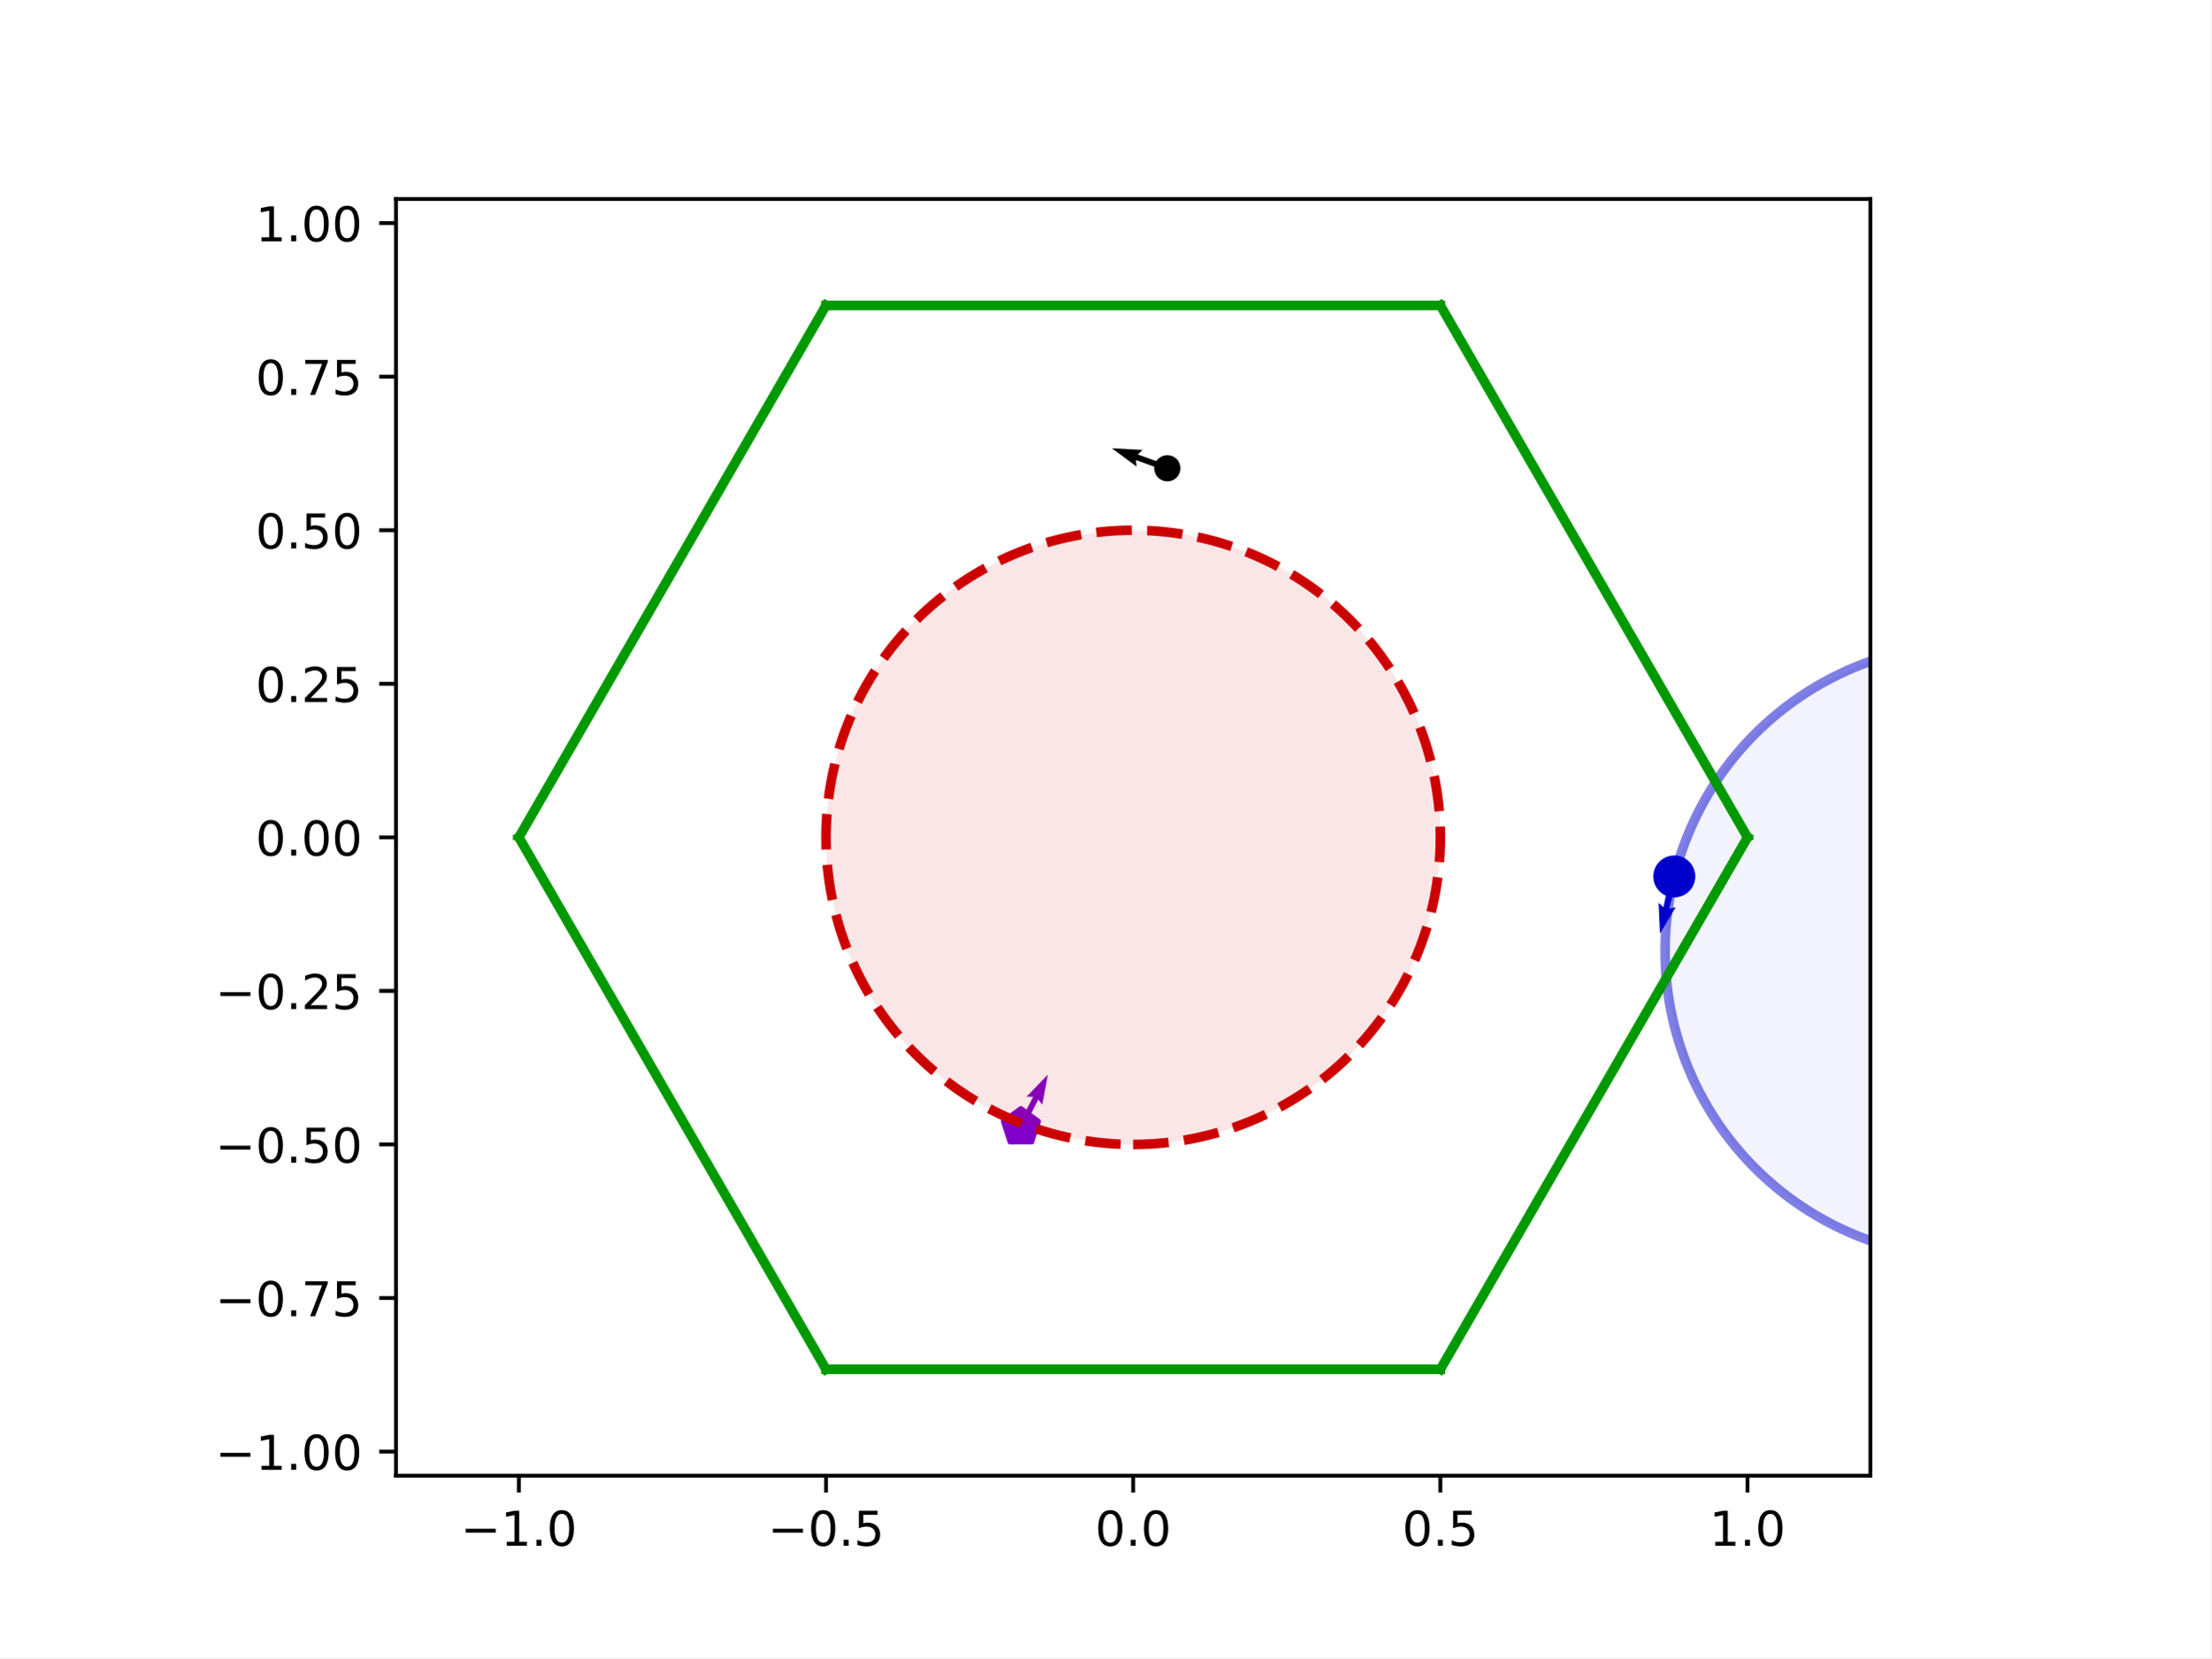
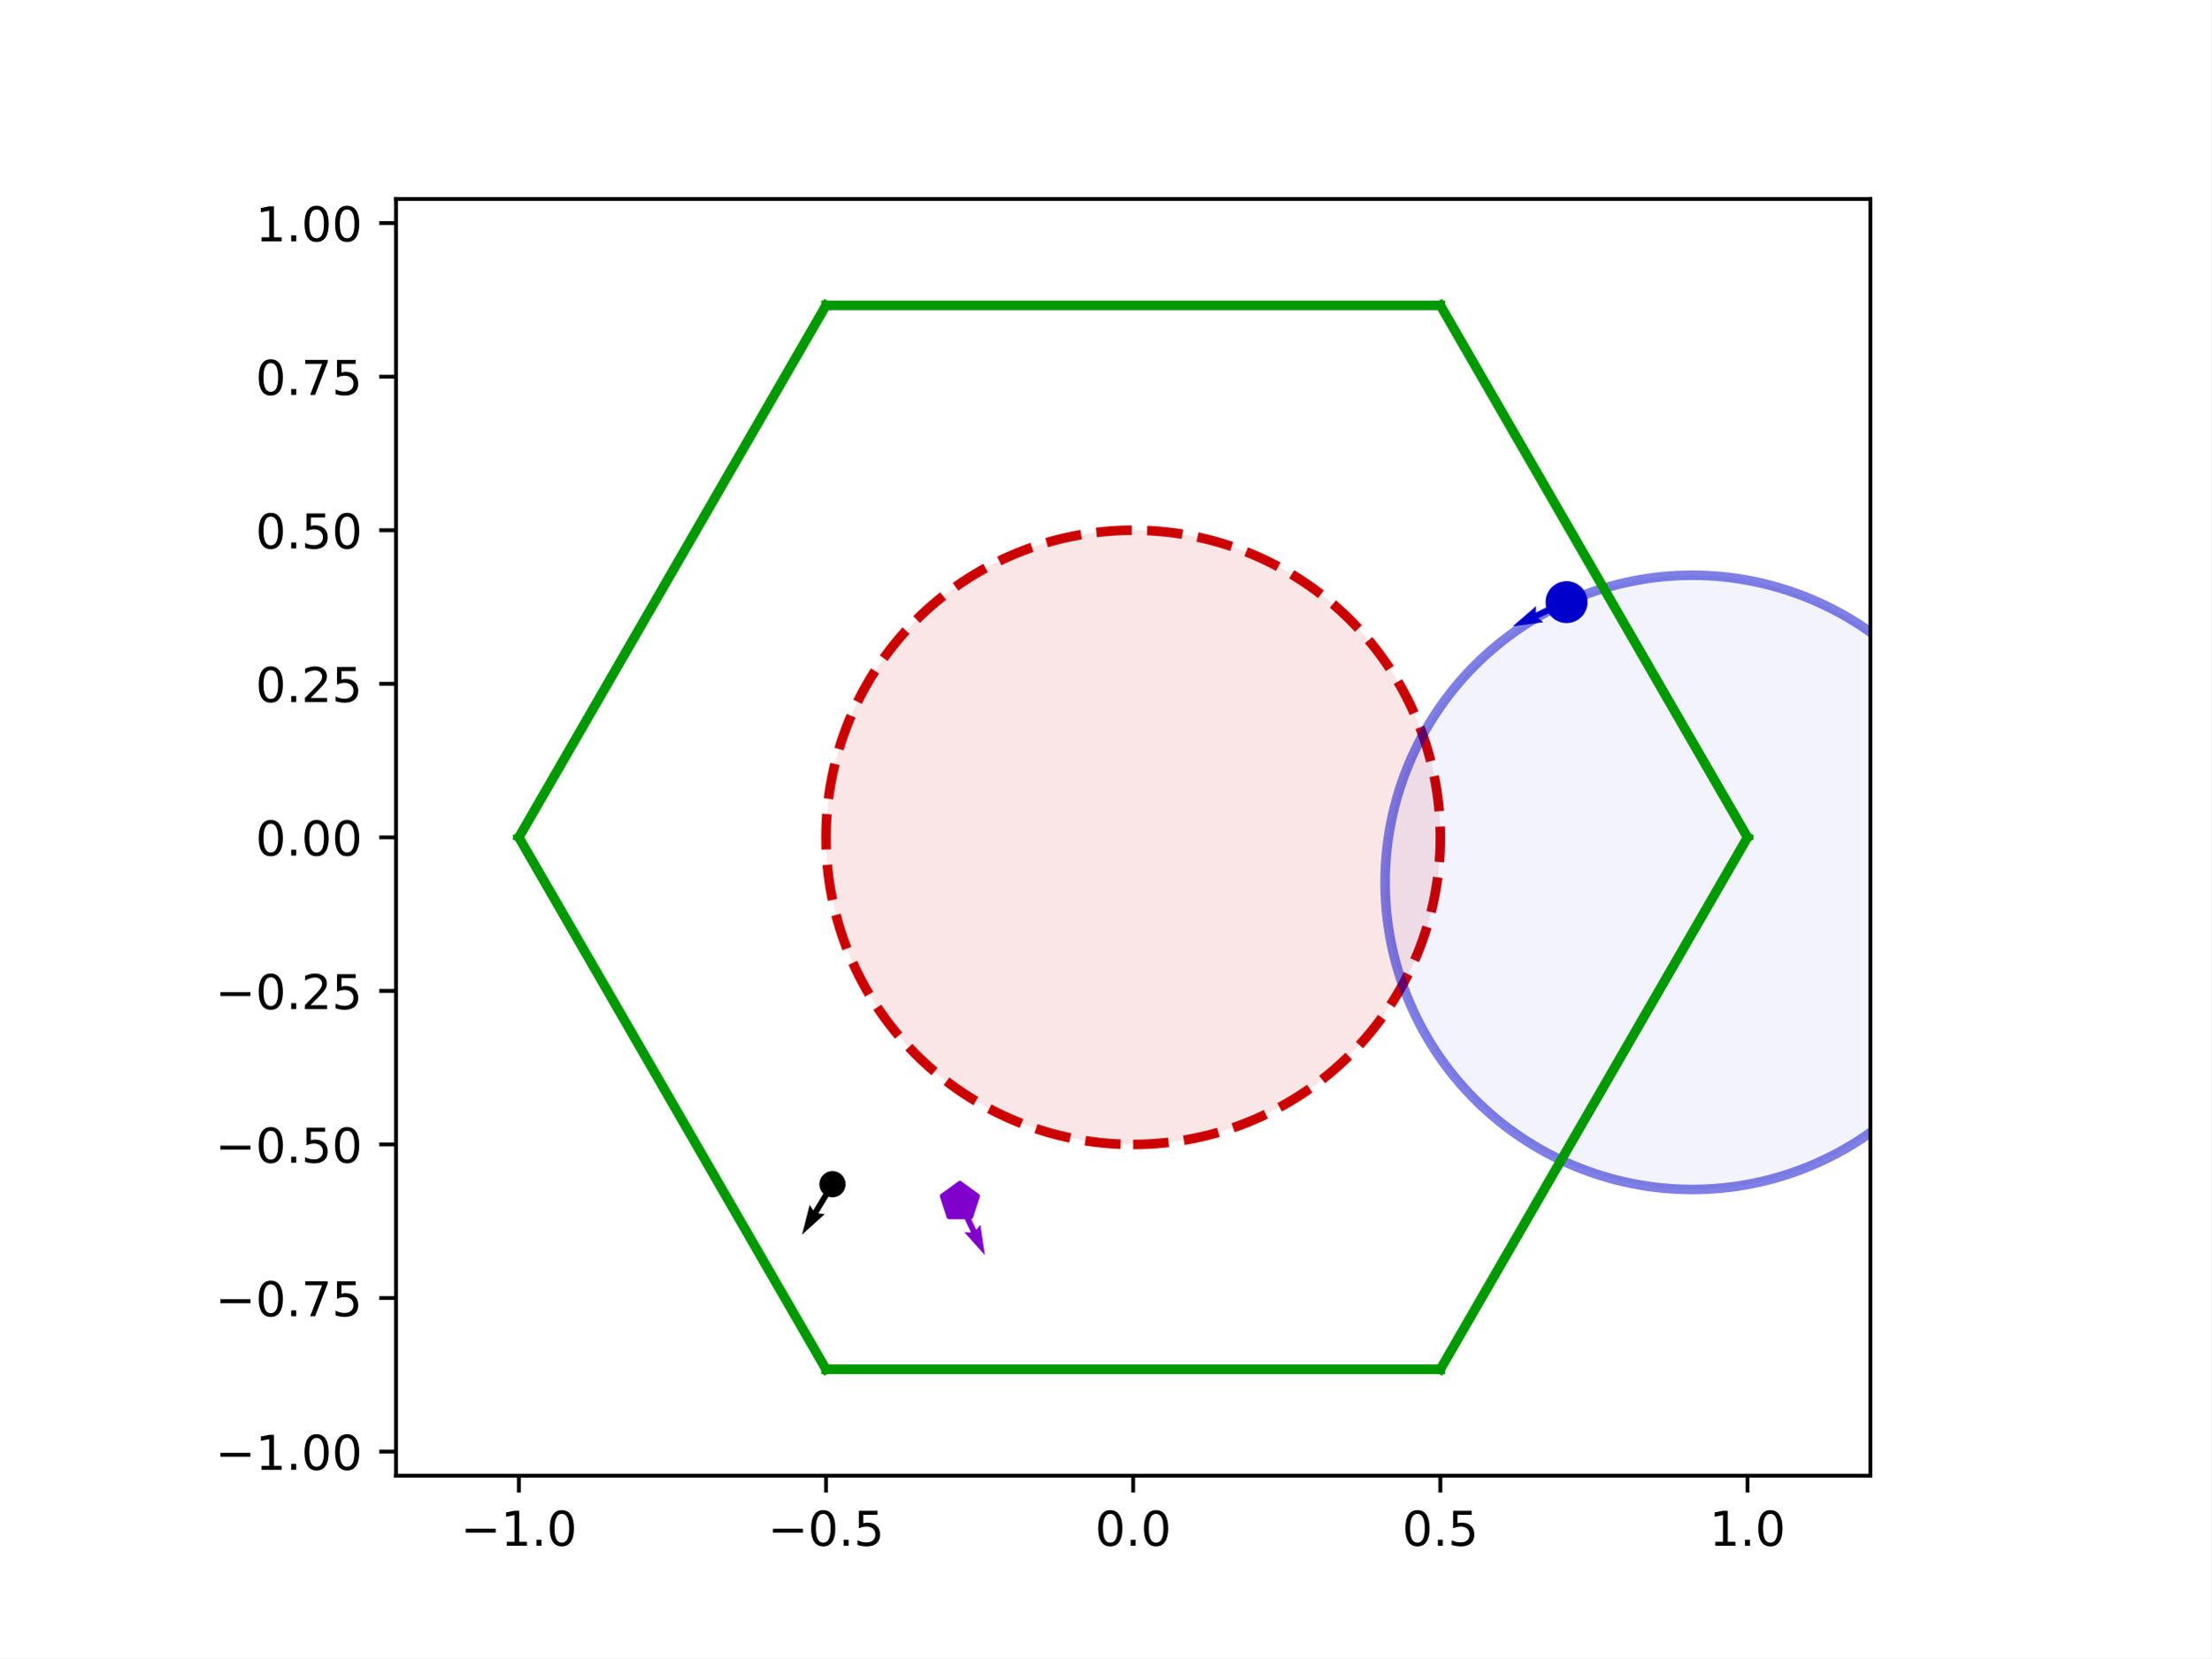
<svg xmlns="http://www.w3.org/2000/svg" xmlns:xlink="http://www.w3.org/1999/xlink" height="345.6pt" version="1.1" viewBox="0 0 460.8 345.6" width="460.8pt">
  <defs>
    <style type="text/css">
*{stroke-linecap:butt;stroke-linejoin:round;}
  </style>
  </defs>
  <g id="figure_1">
    <g id="patch_1">
      <path d="M 0 345.6  L 460.8 345.6  L 460.8 0  L 0 0  z " style="fill:#ffffff;" />
    </g>
    <g id="axes_1">
      <g id="patch_2">
        <path d="M 82.52 307.584  L 389.8 307.584  L 389.8 41.472  L 82.52 41.472  z " style="fill:#ffffff;" />
      </g>
      <g id="PathCollection_1">
        <defs>
-           <path d="M 0 2.236  C 0.593 2.236 1.162 2 1.581 1.581  C 2 1.162 2.236 0.593 2.236 0  C 2.236 -0.593 2 -1.162 1.581 -1.581  C 1.162 -2 0.593 -2.236 0 -2.236  C -0.593 -2.236 -1.162 -2 -1.581 -1.581  C -2 -1.162 -2.236 -0.593 -2.236 0  C -2.236 0.593 -2 1.162 -1.581 1.581  C -1.162 2 -0.593 2.236 0 2.236  z " id="ma4a90582ae" style="stroke:#000000;" />
+           <path d="M 0 2.236  C 0.593 2.236 1.162 2 1.581 1.581  C 2 1.162 2.236 0.593 2.236 0  C 2.236 -0.593 2 -1.162 1.581 -1.581  C 1.162 -2 0.593 -2.236 0 -2.236  C -0.593 -2.236 -1.162 -2 -1.581 -1.581  C -2 -1.162 -2.236 -0.593 -2.236 0  C -2.236 0.593 -2 1.162 -1.581 1.581  C -1.162 2 -0.593 2.236 0 2.236  z " id="m4254201706" style="stroke:#000000;" />
        </defs>
-         <g clip-path="url(#pf41d4e4a24)">
-           <use style="stroke:#000000;" x="243.275" xlink:href="#ma4a90582ae" y="97.597" />
+         <g clip-path="url(#p450f77812b)">
+           <use style="stroke:#000000;" x="173.487" xlink:href="#m4254201706" y="246.83" />
        </g>
      </g>
      <g id="Quiver_1">
-         <path clip-path="url(#pf41d4e4a24)" d="M 243.067 98.175  L 236.708 95.881  L 236.869 97.246  L 231.713 93.426  L 238.12 93.777  L 237.125 94.725  L 243.484 97.019  L 243.067 98.175  " />
+         <path clip-path="url(#p450f77812b)" d="M 174.013 247.147  L 170.52 252.935  L 171.89 253.044  L 167.137 257.353  L 168.733 251.139  L 169.468 252.3  L 172.961 246.512  L 174.013 247.147  " />
      </g>
      <g id="PathCollection_2">
        <defs>
-           <path d="M 0 -3.873  L -3.683 -1.197  L -2.276 3.133  L 2.276 3.133  L 3.683 -1.197  z " id="m5e3973f3b0" style="stroke:#8000cc;" />
+           <path d="M 0 -3.873  L -3.683 -1.197  L -2.276 3.133  L 2.276 3.133  L 3.683 -1.197  z " id="m040cce152d" style="stroke:#8000cc;" />
        </defs>
-         <g clip-path="url(#pf41d4e4a24)">
-           <use style="fill:#8000cc;stroke:#8000cc;" x="212.757" xlink:href="#m5e3973f3b0" y="234.904" />
+         <g clip-path="url(#p450f77812b)">
+           <use style="fill:#8000cc;stroke:#8000cc;" x="200.038" xlink:href="#m040cce152d" y="250.492" />
        </g>
      </g>
      <g id="Quiver_2">
-         <path clip-path="url(#pf41d4e4a24)" d="M 212.211 234.623  L 215.303 228.611  L 213.929 228.596  L 218.38 223.974  L 217.208 230.282  L 216.396 229.174  L 213.304 235.185  L 212.211 234.623  " style="fill:#8000cc;" />
+         <path clip-path="url(#p450f77812b)" d="M 200.594 250.231  L 203.463 256.352  L 204.315 255.274  L 205.253 261.622  L 200.976 256.839  L 202.35 256.874  L 199.481 250.753  L 200.594 250.231  " style="fill:#8000cc;" />
      </g>
      <g id="PathCollection_3">
        <defs>
-           <path d="M 0 3.873  C 1.027 3.873 2.012 3.465 2.739 2.739  C 3.465 2.012 3.873 1.027 3.873 0  C 3.873 -1.027 3.465 -2.012 2.739 -2.739  C 2.012 -3.465 1.027 -3.873 0 -3.873  C -1.027 -3.873 -2.012 -3.465 -2.739 -2.739  C -3.465 -2.012 -3.873 -1.027 -3.873 0  C -3.873 1.027 -3.465 2.012 -2.739 2.739  C -2.012 3.465 -1.027 3.873 0 3.873  z " id="mc6a41a7293" style="stroke:#0000cc;" />
+           <path d="M 0 3.873  C 1.027 3.873 2.012 3.465 2.739 2.739  C 3.465 2.012 3.873 1.027 3.873 0  C 3.873 -1.027 3.465 -2.012 2.739 -2.739  C 2.012 -3.465 1.027 -3.873 0 -3.873  C -1.027 -3.873 -2.012 -3.465 -2.739 -2.739  C -3.465 -2.012 -3.873 -1.027 -3.873 0  C -3.873 1.027 -3.465 2.012 -2.739 2.739  C -2.012 3.465 -1.027 3.873 0 3.873  z " id="ma467c4b7aa" style="stroke:#0000cc;" />
        </defs>
-         <g clip-path="url(#pf41d4e4a24)">
-           <use style="fill:#0000cc;stroke:#0000cc;" x="348.932" xlink:href="#mc6a41a7293" y="182.678" />
+         <g clip-path="url(#p450f77812b)">
+           <use style="fill:#0000cc;stroke:#0000cc;" x="326.48" xlink:href="#ma467c4b7aa" y="125.502" />
        </g>
      </g>
      <g id="Quiver_3">
-         <path clip-path="url(#pf41d4e4a24)" d="M 349.528 182.828  L 347.887 189.385  L 349.228 189.088  L 345.947 194.602  L 345.651 188.192  L 346.694 189.087  L 348.336 182.529  L 349.528 182.828  " style="fill:#0000cc;" />
+         <path clip-path="url(#p450f77812b)" d="M 326.731 126.063  L 320.563 128.829  L 321.627 129.699  L 315.265 130.532  L 320.118 126.335  L 320.06 127.708  L 326.228 124.941  L 326.731 126.063  " style="fill:#0000cc;" />
      </g>
      <g id="patch_3">
-         <path clip-path="url(#pf41d4e4a24)" d="M 236.16 238.545  C 253.137 238.545 269.422 231.799 281.427 219.795  C 293.431 207.79 300.177 191.505 300.177 174.528  C 300.177 157.551 293.431 141.266 281.427 129.261  C 269.422 117.257 253.137 110.511 236.16 110.511  C 219.183 110.511 202.898 117.257 190.893 129.261  C 178.889 141.266 172.143 157.551 172.143 174.528  C 172.143 191.505 178.889 207.79 190.893 219.795  C 202.898 231.799 219.183 238.545 236.16 238.545  z " style="fill:#cc0000;fill-opacity:0.1;stroke:#cc0000;stroke-dasharray:7.4,3.2;stroke-dashoffset:0;stroke-linejoin:miter;stroke-width:2;" />
+         <path clip-path="url(#p450f77812b)" d="M 236.16 238.545  C 253.137 238.545 269.422 231.799 281.427 219.795  C 293.431 207.79 300.177 191.505 300.177 174.528  C 300.177 157.551 293.431 141.266 281.427 129.261  C 269.422 117.257 253.137 110.511 236.16 110.511  C 219.183 110.511 202.898 117.257 190.893 129.261  C 178.889 141.266 172.143 157.551 172.143 174.528  C 172.143 191.505 178.889 207.79 190.893 219.795  C 202.898 231.799 219.183 238.545 236.16 238.545  z " style="fill:#cc0000;fill-opacity:0.1;stroke:#cc0000;stroke-dasharray:7.4,3.2;stroke-dashoffset:0;stroke-linejoin:miter;stroke-width:2;" />
      </g>
      <g id="patch_4">
-         <path clip-path="url(#pf41d4e4a24)" d="M 411.033 262.239  C 428.01 262.239 444.294 255.494 456.299 243.489  C 468.304 231.485 475.049 215.2 475.049 198.223  C 475.049 181.245 468.304 164.961 456.299 152.956  C 444.294 140.951 428.01 134.206 411.033 134.206  C 394.055 134.206 377.771 140.951 365.766 152.956  C 353.761 164.961 347.016 181.245 347.016 198.223  C 347.016 215.2 353.761 231.485 365.766 243.489  C 377.771 255.494 394.055 262.239 411.033 262.239  z " style="fill:#0000cc;fill-opacity:0.05;stroke:#0000cc;stroke-linejoin:miter;stroke-opacity:0.5;stroke-width:2;" />
+         <path clip-path="url(#p450f77812b)" d="M 352.677 247.929  C 369.655 247.929 385.939 241.184 397.944 229.179  C 409.949 217.175 416.694 200.89 416.694 183.913  C 416.694 166.935 409.949 150.651 397.944 138.646  C 385.939 126.641 369.655 119.896 352.677 119.896  C 335.7 119.896 319.415 126.641 307.411 138.646  C 295.406 150.651 288.661 166.935 288.661 183.913  C 288.661 200.89 295.406 217.175 307.411 229.179  C 319.415 241.184 335.7 247.929 352.677 247.929  z " style="fill:#0000cc;fill-opacity:0.05;stroke:#0000cc;stroke-linejoin:miter;stroke-opacity:0.5;stroke-width:2;" />
      </g>
      <g id="matplotlib.axis_1">
        <g id="xtick_1">
          <g id="line2d_1">
            <defs>
-               <path d="M 0 0  L 0 3.5  " id="m5b7967c890" style="stroke:#000000;stroke-width:0.8;" />
-             </defs>
-             <g>
-               <use style="stroke:#000000;stroke-width:0.8;" x="108.127" xlink:href="#m5b7967c890" y="307.584" />
+               <path d="M 0 0  L 0 3.5  " id="mdb38323cf9" style="stroke:#000000;stroke-width:0.8;" />
+             </defs>
+             <g>
+               <use style="stroke:#000000;stroke-width:0.8;" x="108.127" xlink:href="#mdb38323cf9" y="307.584" />
            </g>
          </g>
          <g id="text_1">
            <defs>
              <path d="M 10.594 35.5  L 73.188 35.5  L 73.188 27.203  L 10.594 27.203  z " id="DejaVuSans-8722" />
              <path d="M 12.406 8.297  L 28.516 8.297  L 28.516 63.922  L 10.984 60.406  L 10.984 69.391  L 28.422 72.906  L 38.281 72.906  L 38.281 8.297  L 54.391 8.297  L 54.391 0  L 12.406 0  z " id="DejaVuSans-49" />
              <path d="M 10.688 12.406  L 21 12.406  L 21 0  L 10.688 0  z " id="DejaVuSans-46" />
              <path d="M 31.781 66.406  Q 24.172 66.406 20.328 58.906  Q 16.5 51.422 16.5 36.375  Q 16.5 21.391 20.328 13.891  Q 24.172 6.391 31.781 6.391  Q 39.453 6.391 43.281 13.891  Q 47.125 21.391 47.125 36.375  Q 47.125 51.422 43.281 58.906  Q 39.453 66.406 31.781 66.406  z M 31.781 74.219  Q 44.047 74.219 50.516 64.516  Q 56.984 54.828 56.984 36.375  Q 56.984 17.969 50.516 8.266  Q 44.047 -1.422 31.781 -1.422  Q 19.531 -1.422 13.062 8.266  Q 6.594 17.969 6.594 36.375  Q 6.594 54.828 13.062 64.516  Q 19.531 74.219 31.781 74.219  z " id="DejaVuSans-48" />
            </defs>
            <g transform="translate(95.9854 322.1824)scale(0.1 -0.1)">
              <use xlink:href="#DejaVuSans-8722" />
              <use x="83.789" xlink:href="#DejaVuSans-49" />
              <use x="147.412" xlink:href="#DejaVuSans-46" />
              <use x="179.199" xlink:href="#DejaVuSans-48" />
            </g>
          </g>
        </g>
        <g id="xtick_2">
          <g id="line2d_2">
            <g>
-               <use style="stroke:#000000;stroke-width:0.8;" x="172.143" xlink:href="#m5b7967c890" y="307.584" />
+               <use style="stroke:#000000;stroke-width:0.8;" x="172.143" xlink:href="#mdb38323cf9" y="307.584" />
            </g>
          </g>
          <g id="text_2">
            <defs>
              <path d="M 10.797 72.906  L 49.516 72.906  L 49.516 64.594  L 19.828 64.594  L 19.828 46.734  Q 21.969 47.469 24.109 47.828  Q 26.266 48.188 28.422 48.188  Q 40.625 48.188 47.75 41.5  Q 54.891 34.812 54.891 23.391  Q 54.891 11.625 47.562 5.094  Q 40.234 -1.422 26.906 -1.422  Q 22.312 -1.422 17.547 -0.641  Q 12.797 0.141 7.719 1.703  L 7.719 11.625  Q 12.109 9.234 16.797 8.062  Q 21.484 6.891 26.703 6.891  Q 35.156 6.891 40.078 11.328  Q 45.016 15.766 45.016 23.391  Q 45.016 31 40.078 35.438  Q 35.156 39.891 26.703 39.891  Q 22.75 39.891 18.812 39.016  Q 14.891 38.141 10.797 36.281  z " id="DejaVuSans-53" />
            </defs>
            <g transform="translate(160.002 322.1824)scale(0.1 -0.1)">
              <use xlink:href="#DejaVuSans-8722" />
              <use x="83.789" xlink:href="#DejaVuSans-48" />
              <use x="147.412" xlink:href="#DejaVuSans-46" />
              <use x="179.199" xlink:href="#DejaVuSans-53" />
            </g>
          </g>
        </g>
        <g id="xtick_3">
          <g id="line2d_3">
            <g>
-               <use style="stroke:#000000;stroke-width:0.8;" x="236.16" xlink:href="#m5b7967c890" y="307.584" />
+               <use style="stroke:#000000;stroke-width:0.8;" x="236.16" xlink:href="#mdb38323cf9" y="307.584" />
            </g>
          </g>
          <g id="text_3">
            <g transform="translate(228.2084 322.1824)scale(0.1 -0.1)">
              <use xlink:href="#DejaVuSans-48" />
              <use x="63.623" xlink:href="#DejaVuSans-46" />
              <use x="95.41" xlink:href="#DejaVuSans-48" />
            </g>
          </g>
        </g>
        <g id="xtick_4">
          <g id="line2d_4">
            <g>
-               <use style="stroke:#000000;stroke-width:0.8;" x="300.177" xlink:href="#m5b7967c890" y="307.584" />
+               <use style="stroke:#000000;stroke-width:0.8;" x="300.177" xlink:href="#mdb38323cf9" y="307.584" />
            </g>
          </g>
          <g id="text_4">
            <g transform="translate(292.225 322.1824)scale(0.1 -0.1)">
              <use xlink:href="#DejaVuSans-48" />
              <use x="63.623" xlink:href="#DejaVuSans-46" />
              <use x="95.41" xlink:href="#DejaVuSans-53" />
            </g>
          </g>
        </g>
        <g id="xtick_5">
          <g id="line2d_5">
            <g>
-               <use style="stroke:#000000;stroke-width:0.8;" x="364.193" xlink:href="#m5b7967c890" y="307.584" />
+               <use style="stroke:#000000;stroke-width:0.8;" x="364.193" xlink:href="#mdb38323cf9" y="307.584" />
            </g>
          </g>
          <g id="text_5">
            <g transform="translate(356.2416 322.1824)scale(0.1 -0.1)">
              <use xlink:href="#DejaVuSans-49" />
              <use x="63.623" xlink:href="#DejaVuSans-46" />
              <use x="95.41" xlink:href="#DejaVuSans-48" />
            </g>
          </g>
        </g>
      </g>
      <g id="matplotlib.axis_2">
        <g id="ytick_1">
          <g id="line2d_6">
            <defs>
-               <path d="M 0 0  L -3.5 0  " id="m49884369f9" style="stroke:#000000;stroke-width:0.8;" />
-             </defs>
-             <g>
-               <use style="stroke:#000000;stroke-width:0.8;" x="82.52" xlink:href="#m49884369f9" y="302.561" />
+               <path d="M 0 0  L -3.5 0  " id="m6ac54112d2" style="stroke:#000000;stroke-width:0.8;" />
+             </defs>
+             <g>
+               <use style="stroke:#000000;stroke-width:0.8;" x="82.52" xlink:href="#m6ac54112d2" y="302.561" />
            </g>
          </g>
          <g id="text_6">
            <g transform="translate(44.87485 306.3604)scale(0.1 -0.1)">
              <use xlink:href="#DejaVuSans-8722" />
              <use x="83.789" xlink:href="#DejaVuSans-49" />
              <use x="147.412" xlink:href="#DejaVuSans-46" />
              <use x="179.199" xlink:href="#DejaVuSans-48" />
              <use x="242.822" xlink:href="#DejaVuSans-48" />
            </g>
          </g>
        </g>
        <g id="ytick_2">
          <g id="line2d_7">
            <g>
-               <use style="stroke:#000000;stroke-width:0.8;" x="82.52" xlink:href="#m49884369f9" y="270.553" />
+               <use style="stroke:#000000;stroke-width:0.8;" x="82.52" xlink:href="#m6ac54112d2" y="270.553" />
            </g>
          </g>
          <g id="text_7">
            <defs>
              <path d="M 8.203 72.906  L 55.078 72.906  L 55.078 68.703  L 28.609 0  L 18.312 0  L 43.219 64.594  L 8.203 64.594  z " id="DejaVuSans-55" />
            </defs>
            <g transform="translate(44.87485 274.3521)scale(0.1 -0.1)">
              <use xlink:href="#DejaVuSans-8722" />
              <use x="83.789" xlink:href="#DejaVuSans-48" />
              <use x="147.412" xlink:href="#DejaVuSans-46" />
              <use x="179.199" xlink:href="#DejaVuSans-55" />
              <use x="242.822" xlink:href="#DejaVuSans-53" />
            </g>
          </g>
        </g>
        <g id="ytick_3">
          <g id="line2d_8">
            <g>
-               <use style="stroke:#000000;stroke-width:0.8;" x="82.52" xlink:href="#m49884369f9" y="238.545" />
+               <use style="stroke:#000000;stroke-width:0.8;" x="82.52" xlink:href="#m6ac54112d2" y="238.545" />
            </g>
          </g>
          <g id="text_8">
            <g transform="translate(44.87485 242.3438)scale(0.1 -0.1)">
              <use xlink:href="#DejaVuSans-8722" />
              <use x="83.789" xlink:href="#DejaVuSans-48" />
              <use x="147.412" xlink:href="#DejaVuSans-46" />
              <use x="179.199" xlink:href="#DejaVuSans-53" />
              <use x="242.822" xlink:href="#DejaVuSans-48" />
            </g>
          </g>
        </g>
        <g id="ytick_4">
          <g id="line2d_9">
            <g>
-               <use style="stroke:#000000;stroke-width:0.8;" x="82.52" xlink:href="#m49884369f9" y="206.536" />
+               <use style="stroke:#000000;stroke-width:0.8;" x="82.52" xlink:href="#m6ac54112d2" y="206.536" />
            </g>
          </g>
          <g id="text_9">
            <defs>
              <path d="M 19.188 8.297  L 53.609 8.297  L 53.609 0  L 7.328 0  L 7.328 8.297  Q 12.938 14.109 22.625 23.891  Q 32.328 33.688 34.812 36.531  Q 39.547 41.844 41.422 45.531  Q 43.312 49.219 43.312 52.781  Q 43.312 58.594 39.234 62.25  Q 35.156 65.922 28.609 65.922  Q 23.969 65.922 18.812 64.312  Q 13.672 62.703 7.812 59.422  L 7.812 69.391  Q 13.766 71.781 18.938 73  Q 24.125 74.219 28.422 74.219  Q 39.75 74.219 46.484 68.547  Q 53.219 62.891 53.219 53.422  Q 53.219 48.922 51.531 44.891  Q 49.859 40.875 45.406 35.406  Q 44.188 33.984 37.641 27.219  Q 31.109 20.453 19.188 8.297  z " id="DejaVuSans-50" />
            </defs>
            <g transform="translate(44.87485 210.3355)scale(0.1 -0.1)">
              <use xlink:href="#DejaVuSans-8722" />
              <use x="83.789" xlink:href="#DejaVuSans-48" />
              <use x="147.412" xlink:href="#DejaVuSans-46" />
              <use x="179.199" xlink:href="#DejaVuSans-50" />
              <use x="242.822" xlink:href="#DejaVuSans-53" />
            </g>
          </g>
        </g>
        <g id="ytick_5">
          <g id="line2d_10">
            <g>
-               <use style="stroke:#000000;stroke-width:0.8;" x="82.52" xlink:href="#m49884369f9" y="174.528" />
+               <use style="stroke:#000000;stroke-width:0.8;" x="82.52" xlink:href="#m6ac54112d2" y="174.528" />
            </g>
          </g>
          <g id="text_10">
            <g transform="translate(53.25454 178.3272)scale(0.1 -0.1)">
              <use xlink:href="#DejaVuSans-48" />
              <use x="63.623" xlink:href="#DejaVuSans-46" />
              <use x="95.41" xlink:href="#DejaVuSans-48" />
              <use x="159.033" xlink:href="#DejaVuSans-48" />
            </g>
          </g>
        </g>
        <g id="ytick_6">
          <g id="line2d_11">
            <g>
-               <use style="stroke:#000000;stroke-width:0.8;" x="82.52" xlink:href="#m49884369f9" y="142.52" />
+               <use style="stroke:#000000;stroke-width:0.8;" x="82.52" xlink:href="#m6ac54112d2" y="142.52" />
            </g>
          </g>
          <g id="text_11">
            <g transform="translate(53.25454 146.3189)scale(0.1 -0.1)">
              <use xlink:href="#DejaVuSans-48" />
              <use x="63.623" xlink:href="#DejaVuSans-46" />
              <use x="95.41" xlink:href="#DejaVuSans-50" />
              <use x="159.033" xlink:href="#DejaVuSans-53" />
            </g>
          </g>
        </g>
        <g id="ytick_7">
          <g id="line2d_12">
            <g>
-               <use style="stroke:#000000;stroke-width:0.8;" x="82.52" xlink:href="#m49884369f9" y="110.511" />
+               <use style="stroke:#000000;stroke-width:0.8;" x="82.52" xlink:href="#m6ac54112d2" y="110.511" />
            </g>
          </g>
          <g id="text_12">
            <g transform="translate(53.25454 114.3106)scale(0.1 -0.1)">
              <use xlink:href="#DejaVuSans-48" />
              <use x="63.623" xlink:href="#DejaVuSans-46" />
              <use x="95.41" xlink:href="#DejaVuSans-53" />
              <use x="159.033" xlink:href="#DejaVuSans-48" />
            </g>
          </g>
        </g>
        <g id="ytick_8">
          <g id="line2d_13">
            <g>
-               <use style="stroke:#000000;stroke-width:0.8;" x="82.52" xlink:href="#m49884369f9" y="78.503" />
+               <use style="stroke:#000000;stroke-width:0.8;" x="82.52" xlink:href="#m6ac54112d2" y="78.503" />
            </g>
          </g>
          <g id="text_13">
            <g transform="translate(53.25454 82.30232)scale(0.1 -0.1)">
              <use xlink:href="#DejaVuSans-48" />
              <use x="63.623" xlink:href="#DejaVuSans-46" />
              <use x="95.41" xlink:href="#DejaVuSans-55" />
              <use x="159.033" xlink:href="#DejaVuSans-53" />
            </g>
          </g>
        </g>
        <g id="ytick_9">
          <g id="line2d_14">
            <g>
-               <use style="stroke:#000000;stroke-width:0.8;" x="82.52" xlink:href="#m49884369f9" y="46.495" />
+               <use style="stroke:#000000;stroke-width:0.8;" x="82.52" xlink:href="#m6ac54112d2" y="46.495" />
            </g>
          </g>
          <g id="text_14">
            <g transform="translate(53.25454 50.29402)scale(0.1 -0.1)">
              <use xlink:href="#DejaVuSans-49" />
              <use x="63.623" xlink:href="#DejaVuSans-46" />
              <use x="95.41" xlink:href="#DejaVuSans-48" />
              <use x="159.033" xlink:href="#DejaVuSans-48" />
            </g>
          </g>
        </g>
      </g>
      <g id="line2d_15">
-         <path clip-path="url(#pf41d4e4a24)" d="M 300.177 63.648  L 172.143 63.648  " style="fill:none;stroke:#009900;stroke-linecap:square;stroke-width:2;" />
+         <path clip-path="url(#p450f77812b)" d="M 300.177 63.648  L 172.143 63.648  " style="fill:none;stroke:#009900;stroke-linecap:square;stroke-width:2;" />
      </g>
      <g id="line2d_16">
-         <path clip-path="url(#pf41d4e4a24)" d="M 172.143 63.648  L 108.127 174.528  " style="fill:none;stroke:#009900;stroke-linecap:square;stroke-width:2;" />
+         <path clip-path="url(#p450f77812b)" d="M 172.143 63.648  L 108.127 174.528  " style="fill:none;stroke:#009900;stroke-linecap:square;stroke-width:2;" />
      </g>
      <g id="line2d_17">
-         <path clip-path="url(#pf41d4e4a24)" d="M 108.127 174.528  L 172.143 285.408  " style="fill:none;stroke:#009900;stroke-linecap:square;stroke-width:2;" />
+         <path clip-path="url(#p450f77812b)" d="M 108.127 174.528  L 172.143 285.408  " style="fill:none;stroke:#009900;stroke-linecap:square;stroke-width:2;" />
      </g>
      <g id="line2d_18">
-         <path clip-path="url(#pf41d4e4a24)" d="M 172.143 285.408  L 300.177 285.408  " style="fill:none;stroke:#009900;stroke-linecap:square;stroke-width:2;" />
+         <path clip-path="url(#p450f77812b)" d="M 172.143 285.408  L 300.177 285.408  " style="fill:none;stroke:#009900;stroke-linecap:square;stroke-width:2;" />
      </g>
      <g id="line2d_19">
-         <path clip-path="url(#pf41d4e4a24)" d="M 300.177 285.408  L 364.193 174.528  " style="fill:none;stroke:#009900;stroke-linecap:square;stroke-width:2;" />
+         <path clip-path="url(#p450f77812b)" d="M 300.177 285.408  L 364.193 174.528  " style="fill:none;stroke:#009900;stroke-linecap:square;stroke-width:2;" />
      </g>
      <g id="line2d_20">
-         <path clip-path="url(#pf41d4e4a24)" d="M 364.193 174.528  L 300.177 63.648  " style="fill:none;stroke:#009900;stroke-linecap:square;stroke-width:2;" />
+         <path clip-path="url(#p450f77812b)" d="M 364.193 174.528  L 300.177 63.648  " style="fill:none;stroke:#009900;stroke-linecap:square;stroke-width:2;" />
      </g>
      <g id="patch_5">
        <path d="M 82.52 307.584  L 82.52 41.472  " style="fill:none;stroke:#000000;stroke-linecap:square;stroke-linejoin:miter;stroke-width:0.8;" />
      </g>
      <g id="patch_6">
        <path d="M 389.8 307.584  L 389.8 41.472  " style="fill:none;stroke:#000000;stroke-linecap:square;stroke-linejoin:miter;stroke-width:0.8;" />
      </g>
      <g id="patch_7">
        <path d="M 82.52 307.584  L 389.8 307.584  " style="fill:none;stroke:#000000;stroke-linecap:square;stroke-linejoin:miter;stroke-width:0.8;" />
      </g>
      <g id="patch_8">
        <path d="M 82.52 41.472  L 389.8 41.472  " style="fill:none;stroke:#000000;stroke-linecap:square;stroke-linejoin:miter;stroke-width:0.8;" />
      </g>
    </g>
  </g>
  <defs>
-     <clipPath id="pf41d4e4a24">
+     <clipPath id="p450f77812b">
      <rect height="266.112" width="307.28" x="82.52" y="41.472" />
    </clipPath>
  </defs>
</svg>
